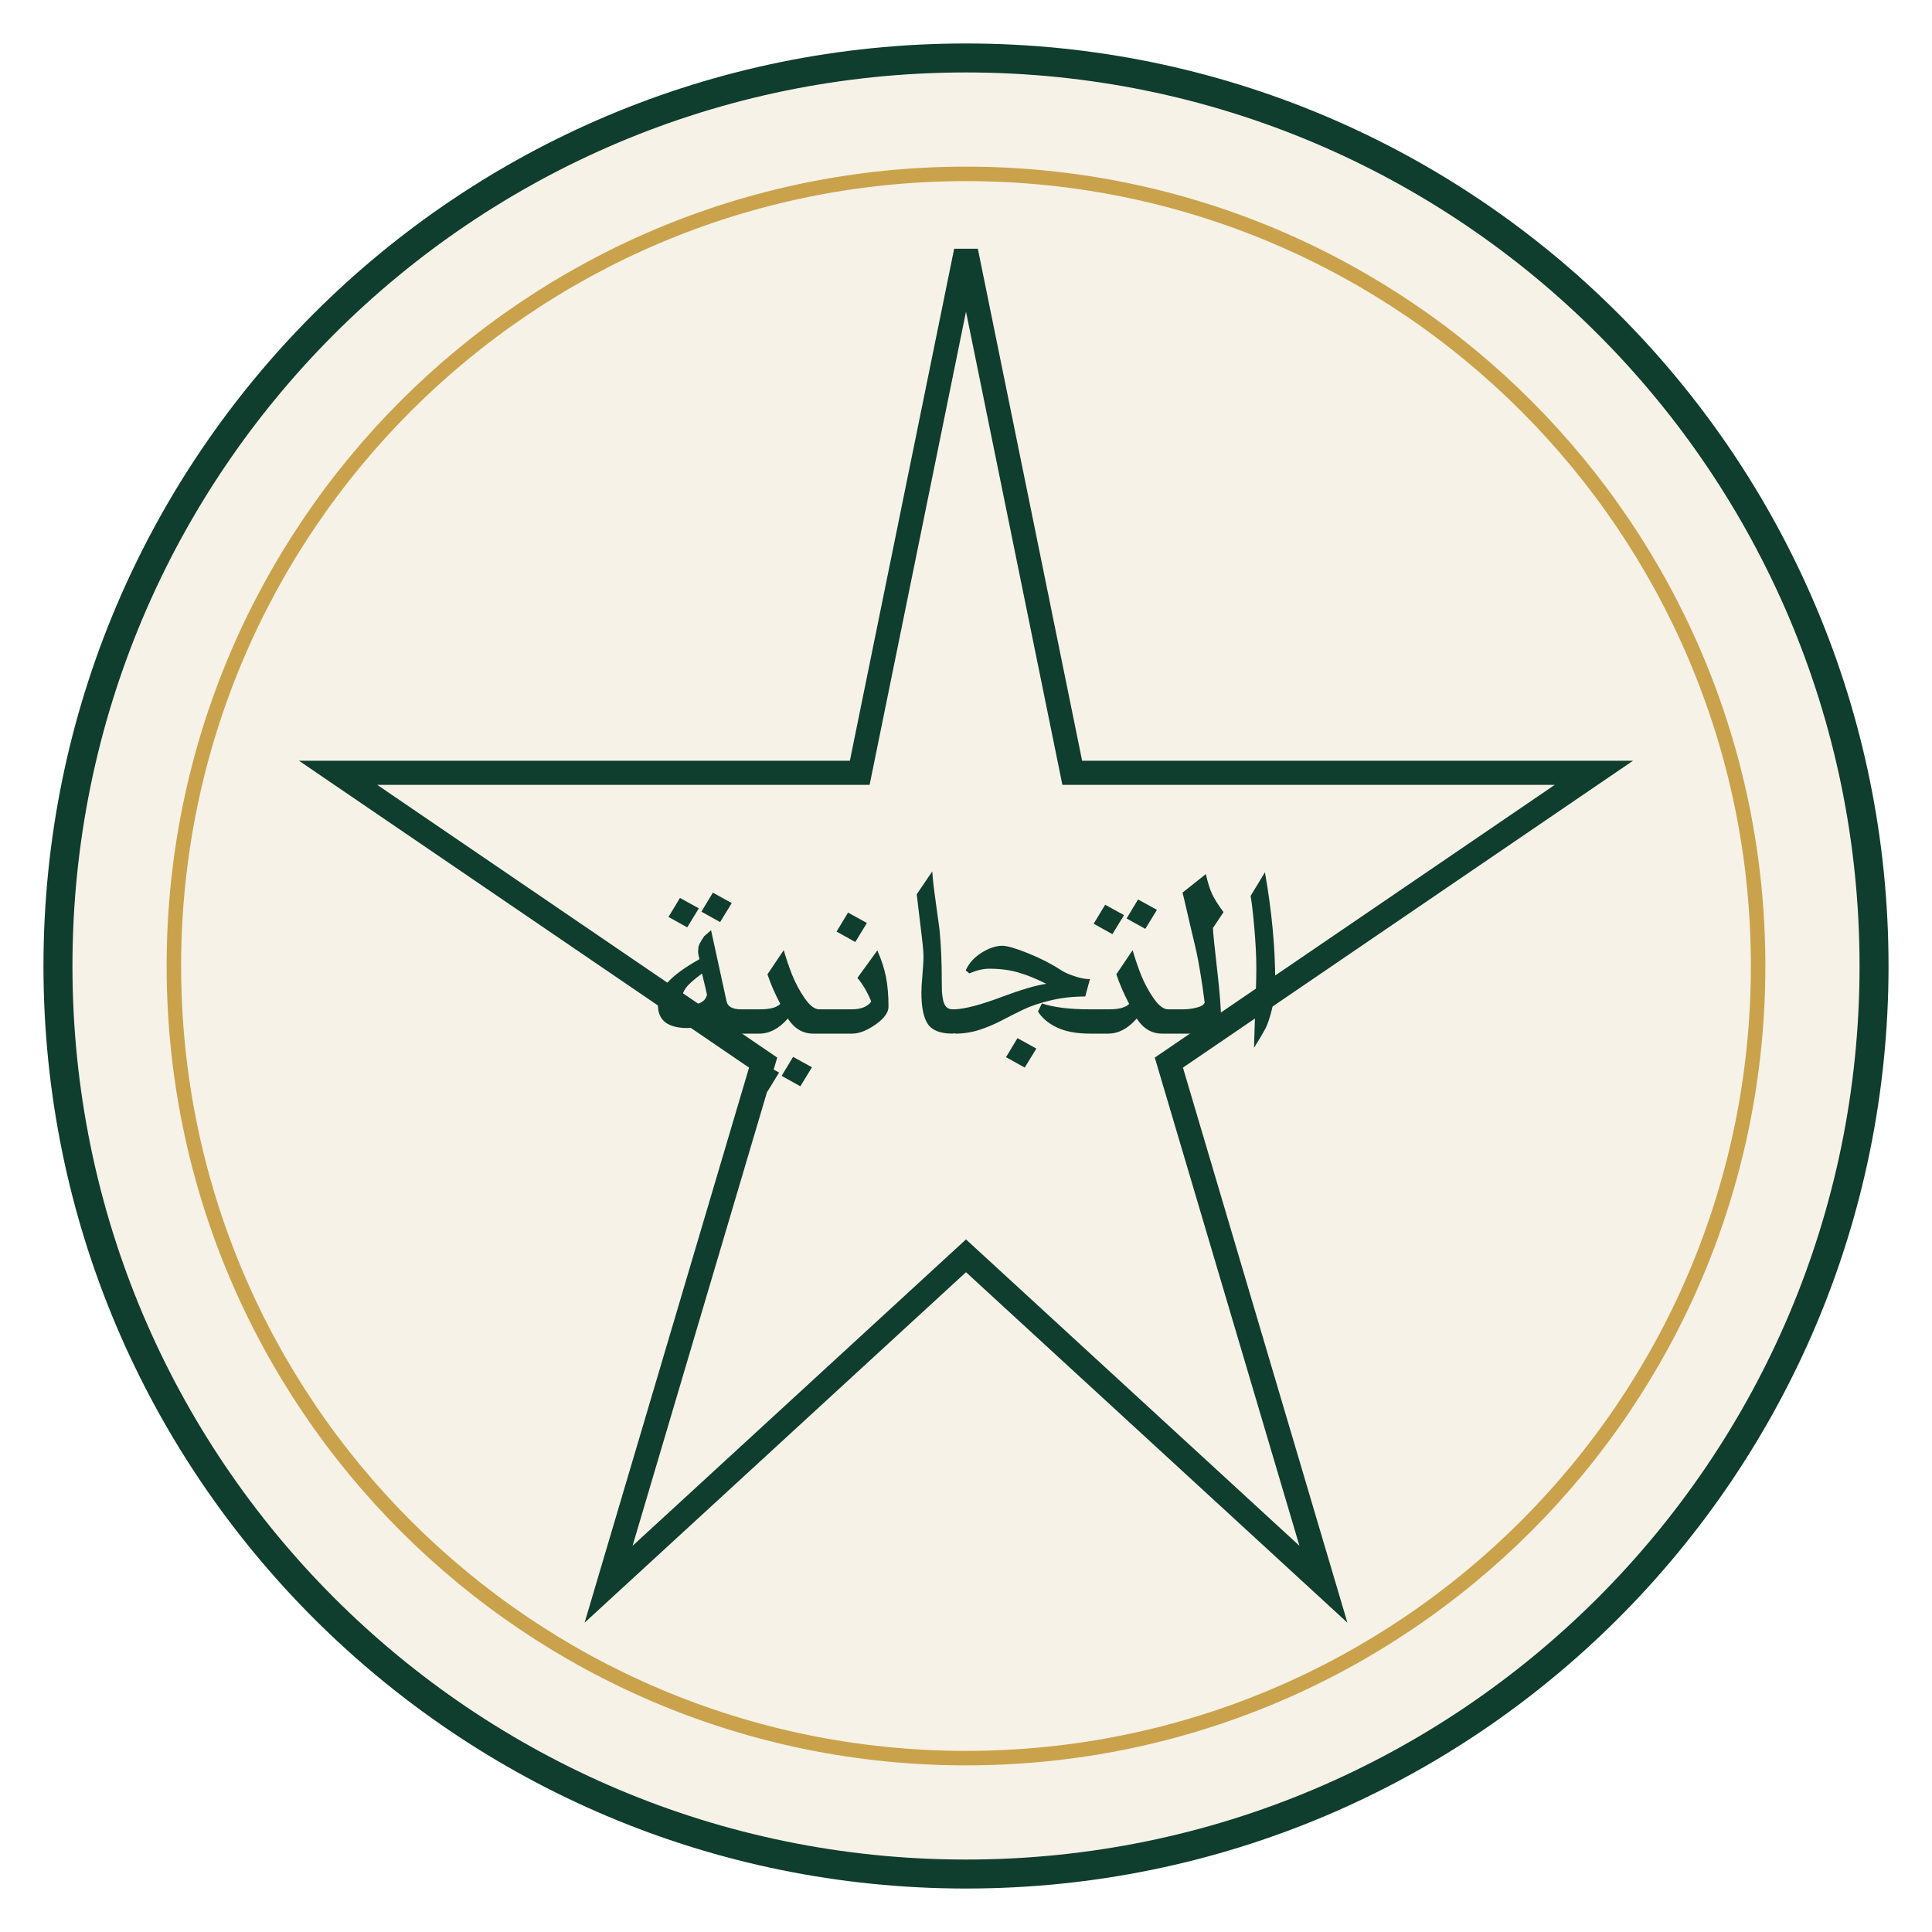
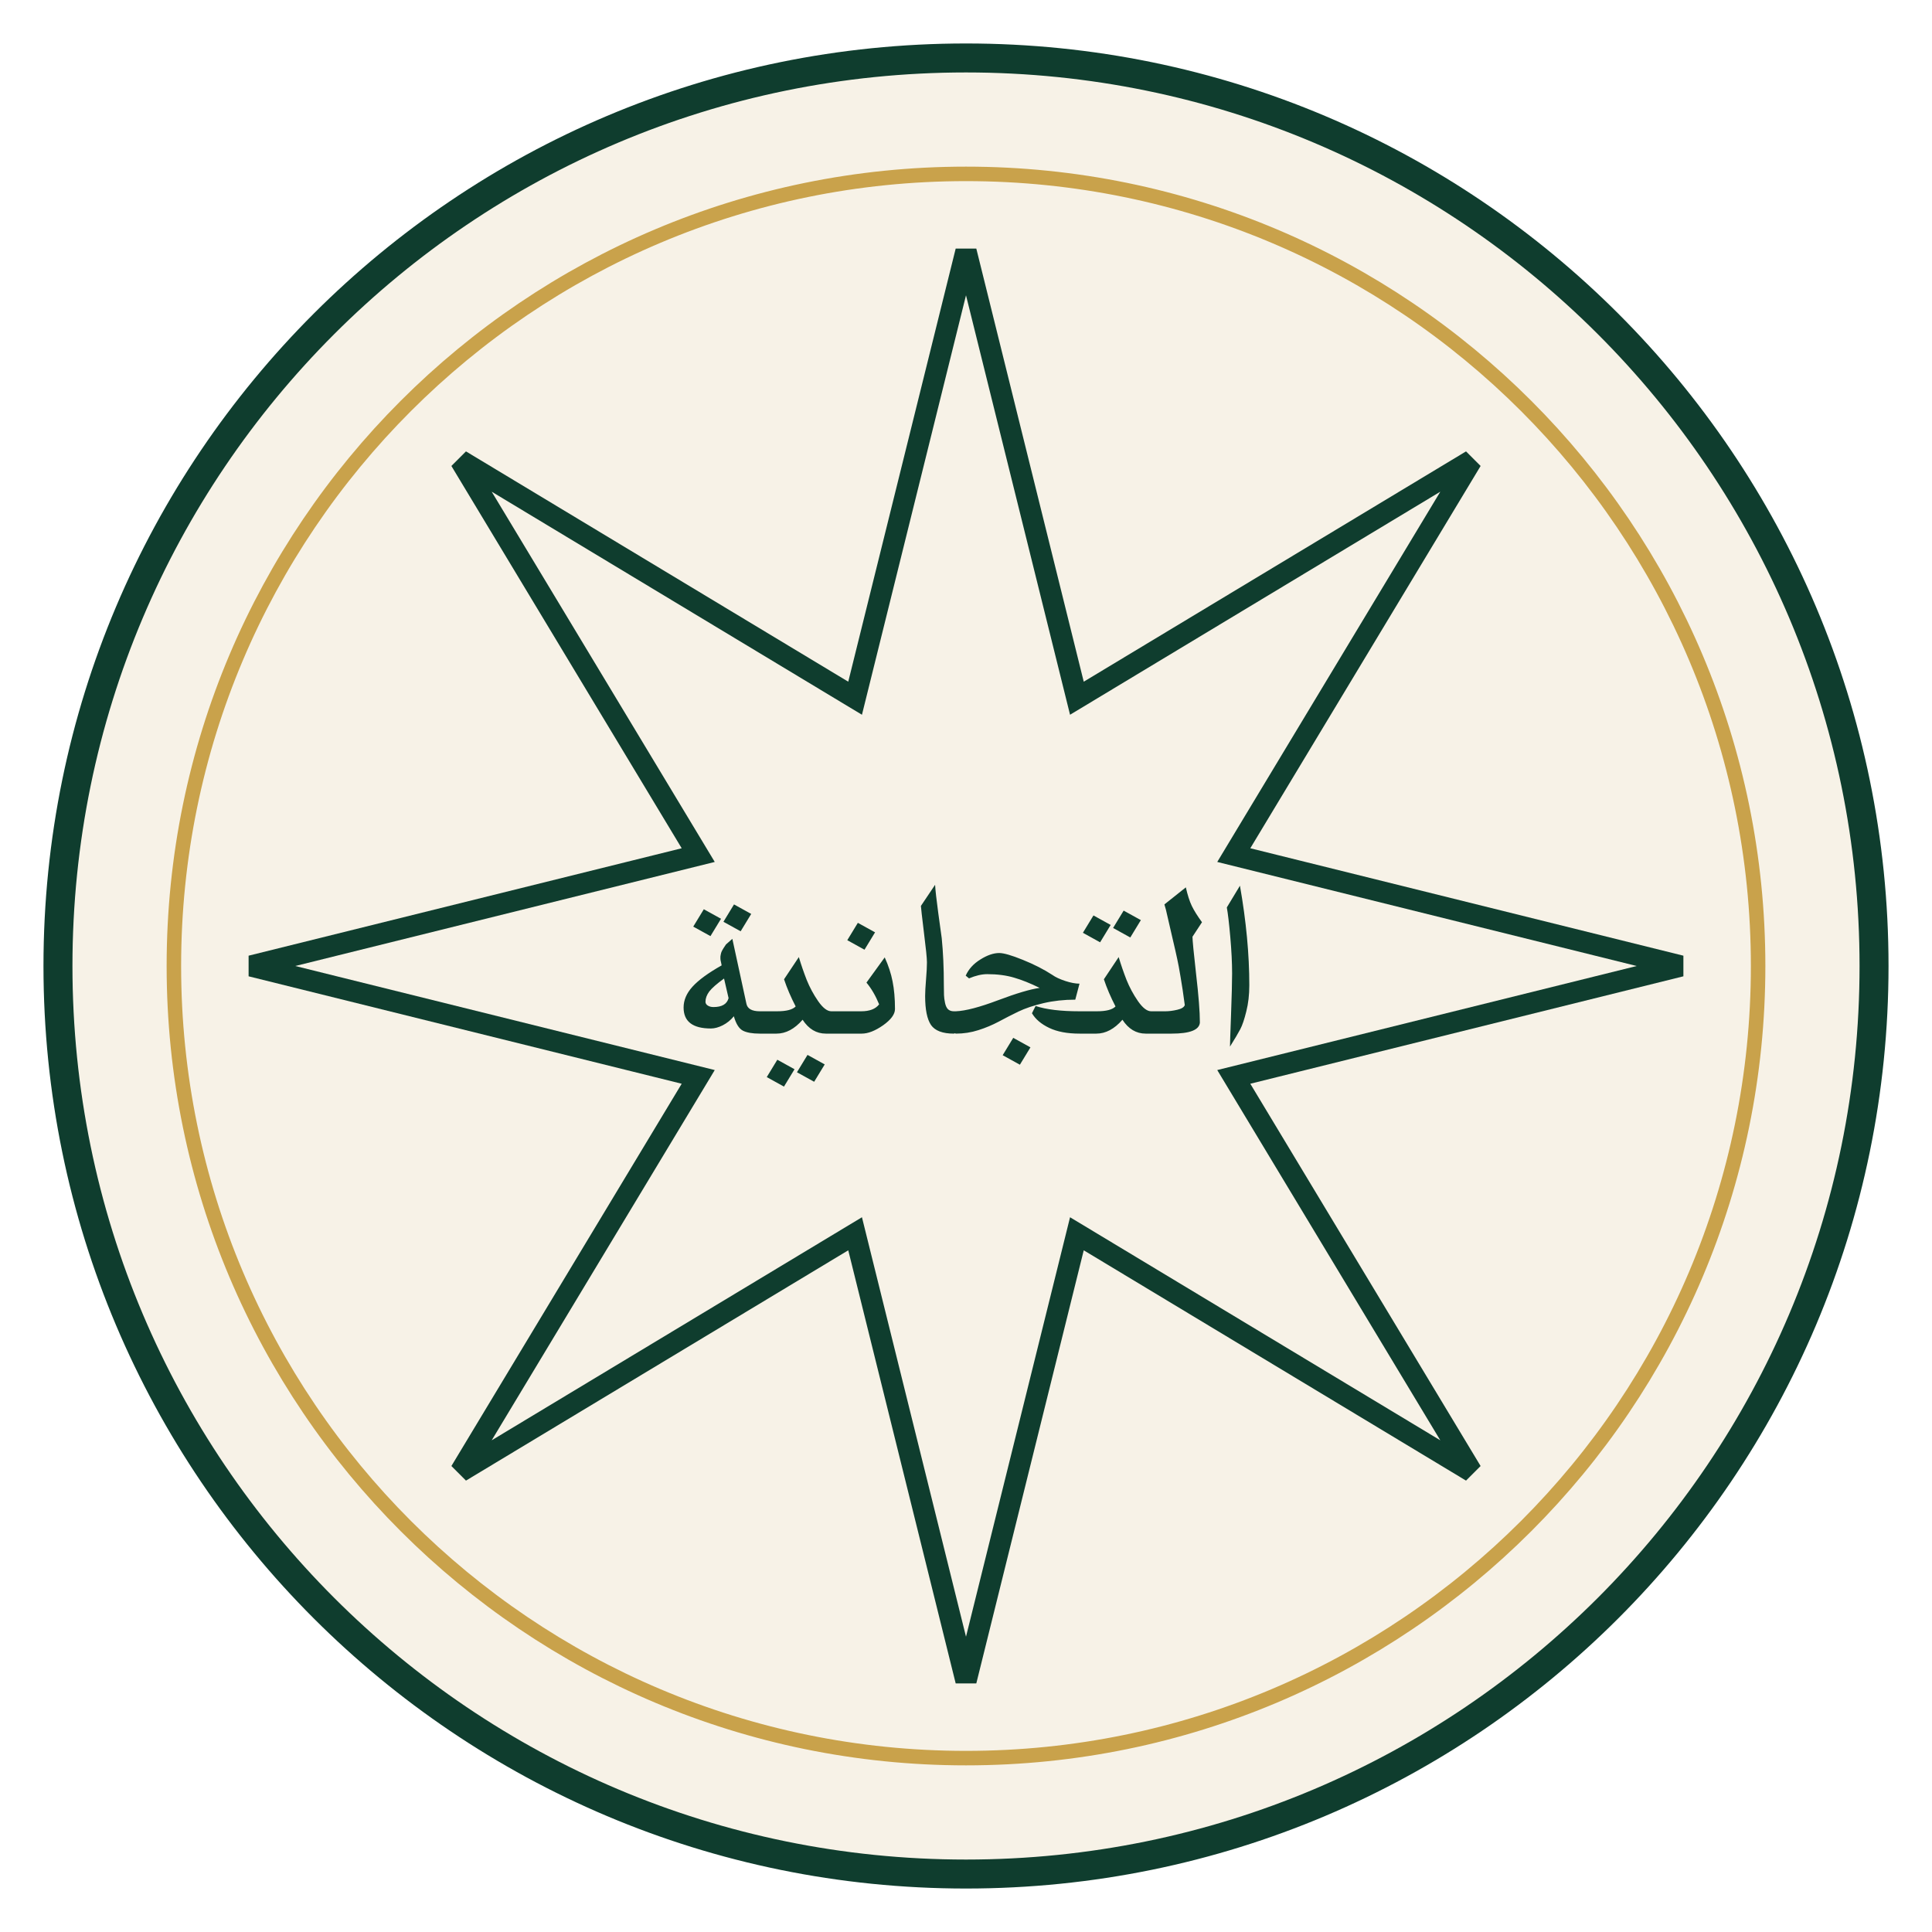
<svg xmlns="http://www.w3.org/2000/svg" viewBox="0 0 200 200" width="200" height="200">
  <circle cx="100" cy="100" r="94" fill="#F7F2E7" />
  <circle cx="100" cy="100" r="94" fill="none" stroke="#0F3D2E" stroke-width="3" />
  <circle cx="100" cy="100" r="82" fill="none" stroke="#C9A24B" stroke-width="1.5" />
-   <g fill="none" stroke="#0F3D2E" stroke-width="2.5">
-     <polygon points="100,26 111,80 165,80 121,110 137,164 100,130 63,164 79,110 35,80 89,80" />
+   <g fill="none" stroke="#0F3D2E" stroke-width="2.2">
+     <polygon points="100.00,26.00 111.48,72.28 152.33,47.67 127.72,88.52 174.00,100.00 127.72,111.48 152.33,152.33 111.48,127.72 100.00,174.00 88.52,127.72 47.67,152.33 72.28,111.48 26.00,100.00 72.28,88.52 47.67,47.67 88.52,72.28" />
  </g>
-   <text x="100" y="107" text-anchor="middle" font-family="Amiri, serif" font-size="24" fill="#0F3D2E" font-weight="700">التجانية</text>
+   <text x="100" y="107" text-anchor="middle" font-family="Amiri, serif" font-size="22" fill="#0F3D2E" font-weight="700">التجانية</text>
</svg>
